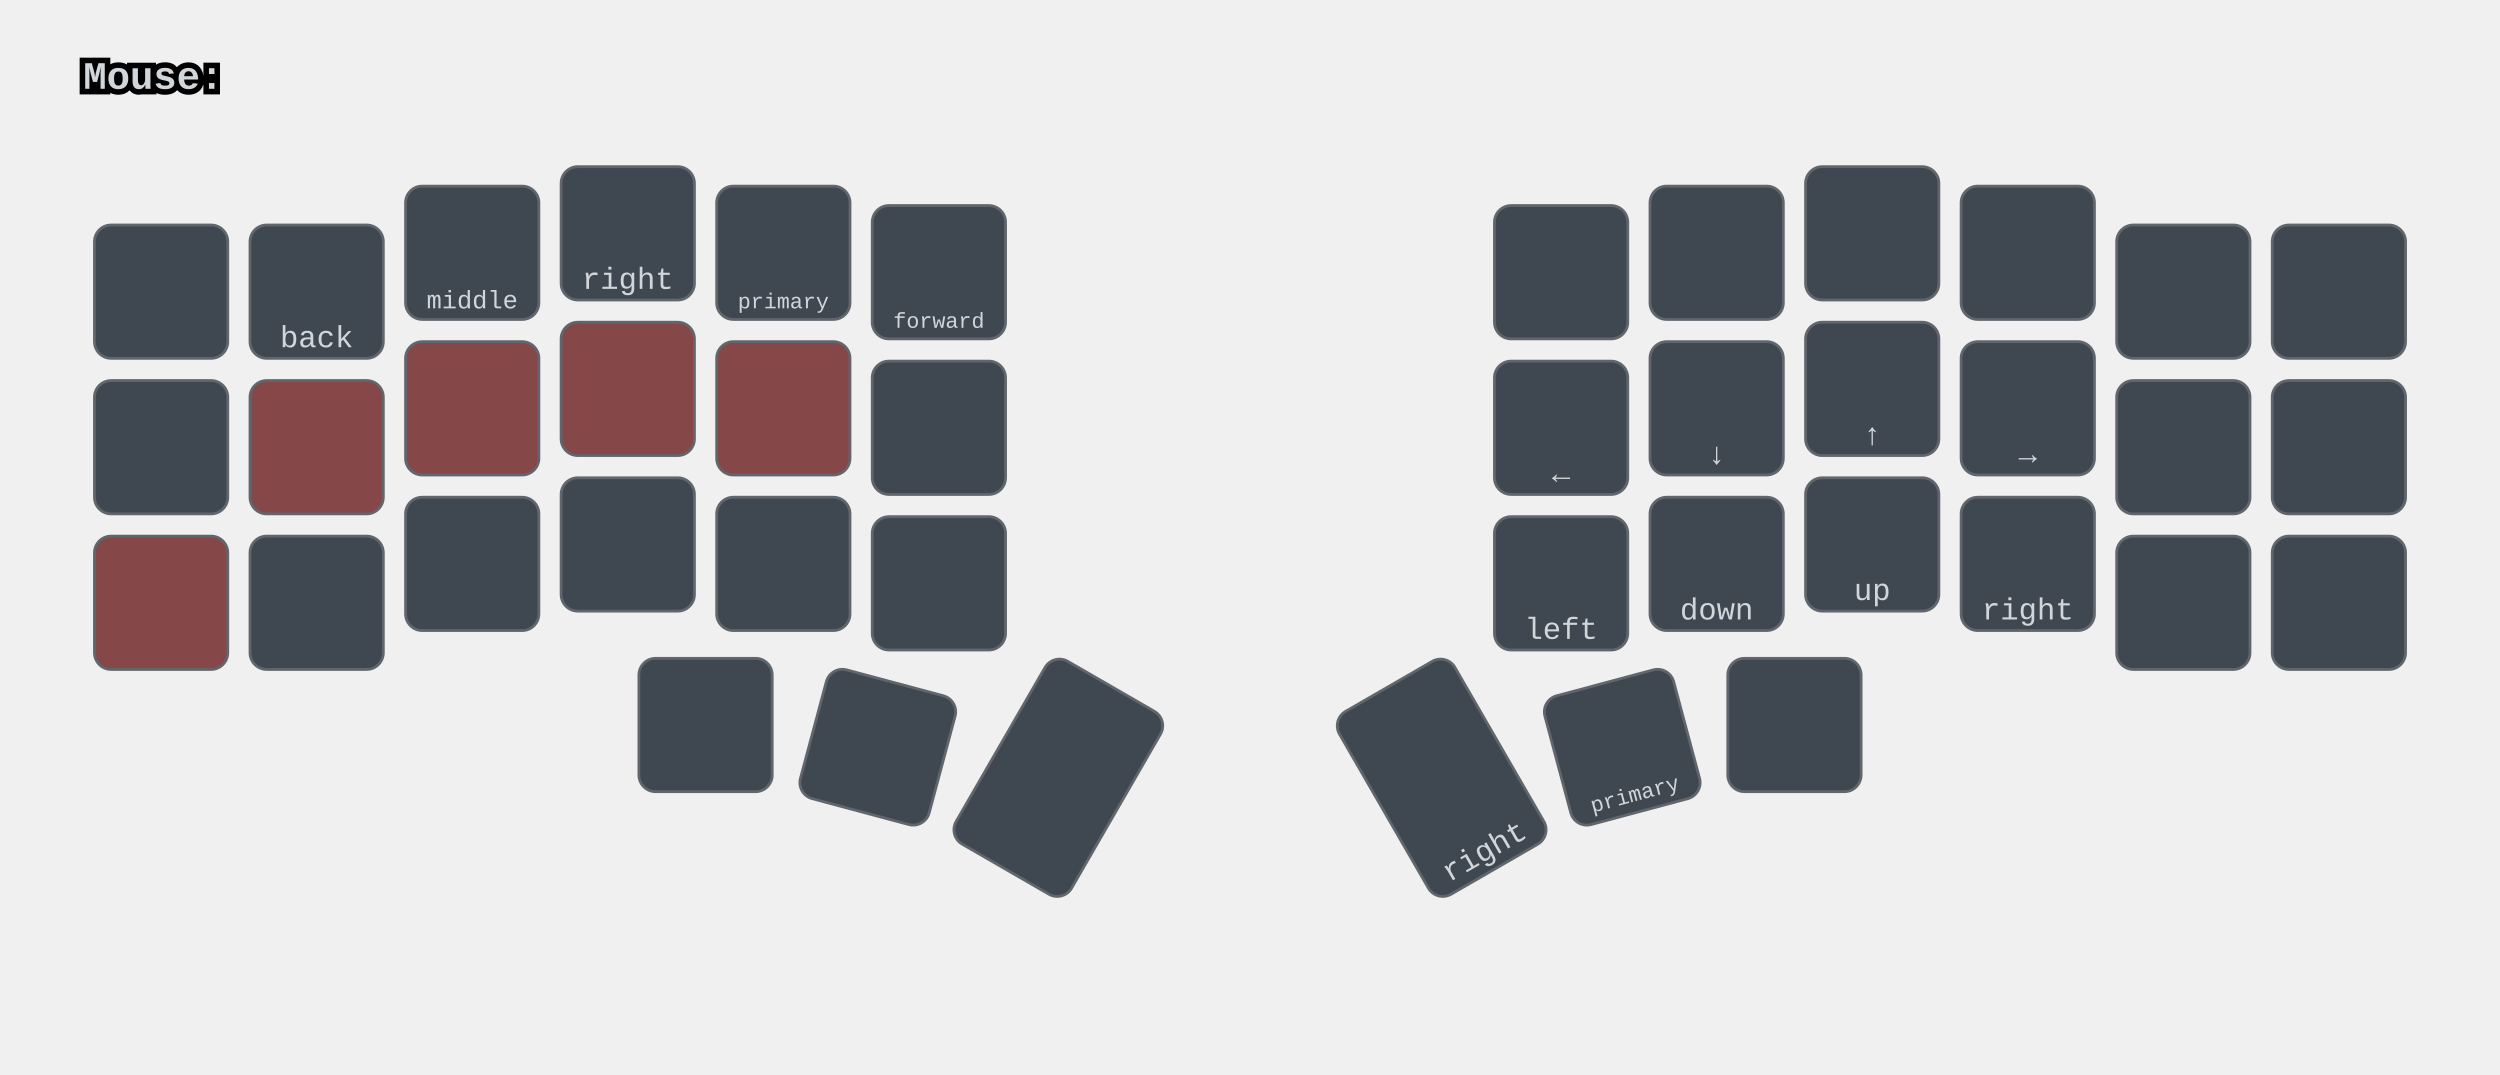
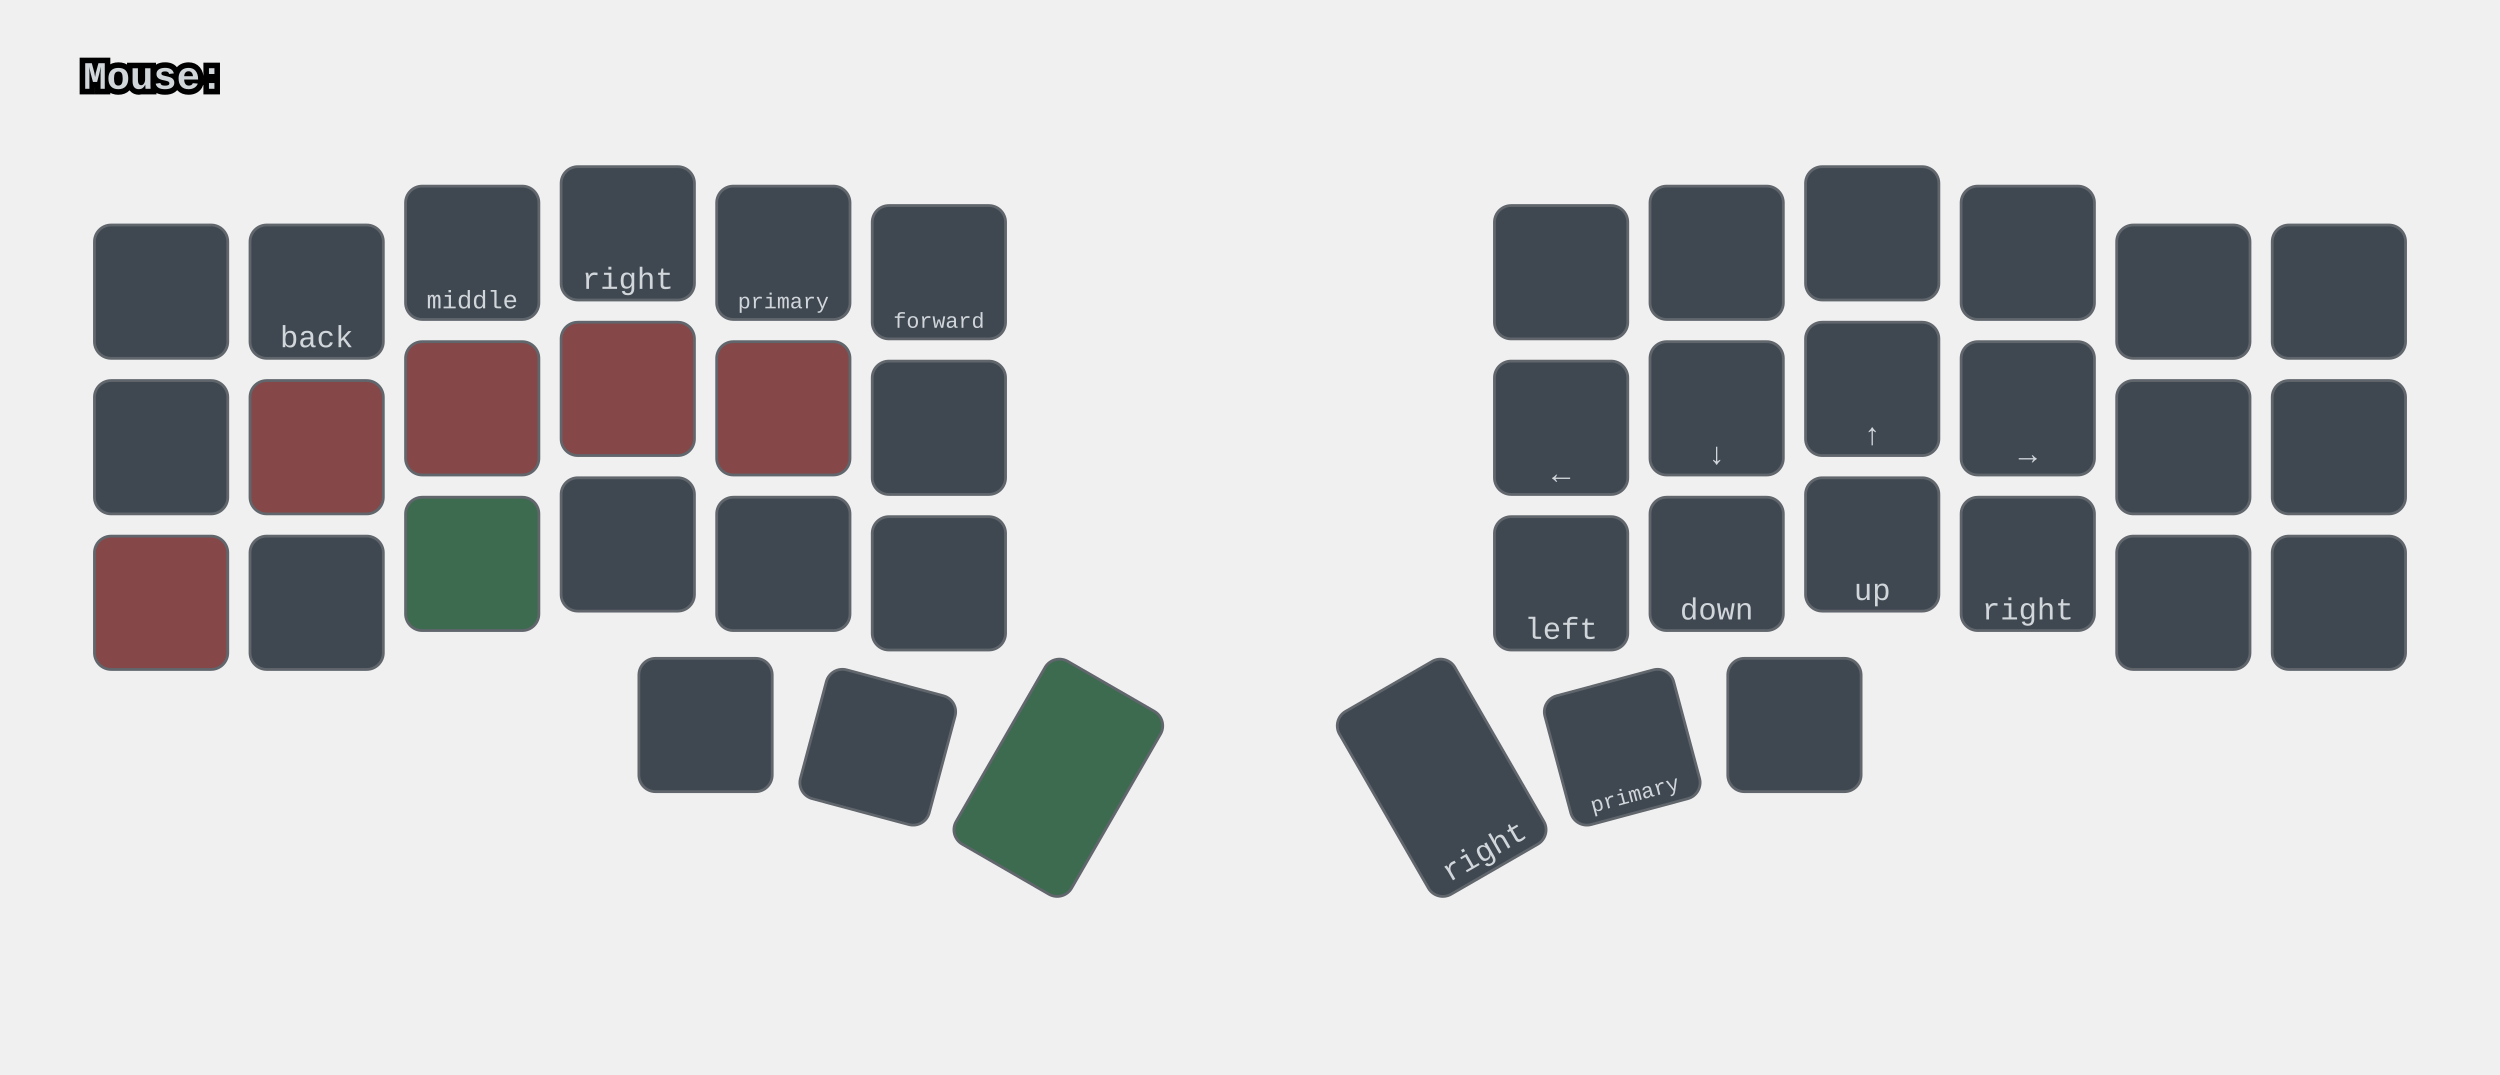
<svg xmlns="http://www.w3.org/2000/svg" xmlns:xlink="http://www.w3.org/1999/xlink" width="900" height="387" viewBox="0 0 900 387" class="keymap">
  <defs>/* start glyphs */
<svg id="mdi:apple-keyboard-caps">
      <svg id="mdi-apple-keyboard-caps" viewBox="0 0 24 24">
        <path d="M15,14V8H17.17L12,2.83L6.83,8H9V14H15M12,0L22,10H17V16H7V10H2L12,0M7,18H17V24H7V18M15,20H9V22H15V20Z" />
      </svg>
    </svg>
    <svg id="mdi:apple-keyboard-command">
      <svg id="mdi-apple-keyboard-command" viewBox="0 0 24 24">
        <path d="M6,2A4,4 0 0,1 10,6V8H14V6A4,4 0 0,1 18,2A4,4 0 0,1 22,6A4,4 0 0,1 18,10H16V14H18A4,4 0 0,1 22,18A4,4 0 0,1 18,22A4,4 0 0,1 14,18V16H10V18A4,4 0 0,1 6,22A4,4 0 0,1 2,18A4,4 0 0,1 6,14H8V10H6A4,4 0 0,1 2,6A4,4 0 0,1 6,2M16,18A2,2 0 0,0 18,20A2,2 0 0,0 20,18A2,2 0 0,0 18,16H16V18M14,10H10V14H14V10M6,16A2,2 0 0,0 4,18A2,2 0 0,0 6,20A2,2 0 0,0 8,18V16H6M8,6A2,2 0 0,0 6,4A2,2 0 0,0 4,6A2,2 0 0,0 6,8H8V6M18,8A2,2 0 0,0 20,6A2,2 0 0,0 18,4A2,2 0 0,0 16,6V8H18Z" />
      </svg>
    </svg>
    <svg id="mdi:apple-keyboard-control">
      <svg id="mdi-apple-keyboard-control" viewBox="0 0 24 24">
        <path d="M19.78,11.78L18.36,13.19L12,6.83L5.64,13.19L4.22,11.78L12,4L19.78,11.78Z" />
      </svg>
    </svg>
    <svg id="mdi:apple-keyboard-option">
      <svg id="mdi-apple-keyboard-option" viewBox="0 0 24 24">
        <path d="M3,4H9.11L16.15,18H21V20H14.88L7.84,6H3V4M14,4H21V6H14V4Z" />
      </svg>
    </svg>
    <svg id="mdi:apple-keyboard-shift">
      <svg id="mdi-apple-keyboard-shift" viewBox="0 0 24 24">
        <path d="M15,18V12H17.17L12,6.83L6.83,12H9V18H15M12,4L22,14H17V20H7V14H2L12,4Z" />
      </svg>
    </svg>
    <svg id="mdi:backspace">
      <svg id="mdi-backspace" viewBox="0 0 24 24">
        <path d="M22,3H7C6.31,3 5.77,3.35 5.41,3.88L0,12L5.41,20.11C5.77,20.64 6.31,21 7,21H22A2,2 0 0,0 24,19V5A2,2 0 0,0 22,3M19,15.59L17.59,17L14,13.41L10.41,17L9,15.59L12.59,12L9,8.41L10.41,7L14,10.59L17.59,7L19,8.41L15.41,12" />
      </svg>
    </svg>
    <svg id="mdi:backspace-reverse">
      <svg id="mdi-backspace-reverse" viewBox="0 0 24 24">
        <path d="M2,21H17C17.7,21 18.2,20.6 18.6,20.1L24,12L18.6,3.9C18.2,3.4 17.7,3 17,3H2A2,2 0 0,0 0,5V19A2,2 0 0,0 2,21M5,8.4L6.4,7L10,10.6L13.6,7L15,8.4L11.4,12L15,15.6L13.6,17L10,13.4L6.4,17L5,15.6L8.6,12" />
      </svg>
    </svg>
    <svg id="mdi:bluetooth-connect">
      <svg id="mdi-bluetooth-connect" viewBox="0 0 24 24">
        <path d="M19,10L17,12L19,14L21,12M14.88,16.29L13,18.17V14.41M13,5.83L14.88,7.71L13,9.58M17.71,7.71L12,2H11V9.58L6.41,5L5,6.41L10.59,12L5,17.58L6.41,19L11,14.41V22H12L17.71,16.29L13.41,12M7,12L5,10L3,12L5,14L7,12Z" />
      </svg>
    </svg>
    <svg id="mdi:bluetooth-off">
      <svg id="mdi-bluetooth-off" viewBox="0 0 24 24">
        <path d="M13,5.83L14.88,7.71L13.28,9.31L14.69,10.72L17.71,7.7L12,2H11V7.03L13,9.03M5.41,4L4,5.41L10.59,12L5,17.59L6.41,19L11,14.41V22H12L16.29,17.71L18.59,20L20,18.59M13,18.17V14.41L14.88,16.29" />
      </svg>
    </svg>
    <svg id="mdi:brightness-5">
      <svg id="mdi-brightness-5" viewBox="0 0 24 24">
        <path d="M12,18A6,6 0 0,1 6,12A6,6 0 0,1 12,6A6,6 0 0,1 18,12A6,6 0 0,1 12,18M20,15.31L23.31,12L20,8.69V4H15.31L12,0.69L8.69,4H4V8.69L0.69,12L4,15.31V20H8.69L12,23.31L15.31,20H20V15.31Z" />
      </svg>
    </svg>
    <svg id="mdi:brightness-7">
      <svg id="mdi-brightness-7" viewBox="0 0 24 24">
        <path d="M12,8A4,4 0 0,0 8,12A4,4 0 0,0 12,16A4,4 0 0,0 16,12A4,4 0 0,0 12,8M12,18A6,6 0 0,1 6,12A6,6 0 0,1 12,6A6,6 0 0,1 18,12A6,6 0 0,1 12,18M20,8.69V4H15.31L12,0.69L8.69,4H4V8.69L0.69,12L4,15.31V20H8.69L12,23.31L15.31,20H20V15.31L23.31,12L20,8.69Z" />
      </svg>
    </svg>
    <svg id="mdi:code-block-tags">
      <svg id="mdi-code-block-tags" viewBox="0 0 24 24">
        <path d="M5.59 3.41L7 4.82L3.82 8L7 11.18L5.59 12.6L1 8L5.59 3.41M11.41 3.41L16 8L11.41 12.6L10 11.18L13.18 8L10 4.82L11.41 3.41M22 6V18C22 19.11 21.11 20 20 20H4C2.9 20 2 19.11 2 18V14H4V18H20V6H17.03V4H20C21.11 4 22 4.89 22 6Z" />
      </svg>
    </svg>
+     <svg id="mdi:code-braces">
+       <svg id="mdi-code-braces" viewBox="0 0 24 24">
+         <path d="M8,3A2,2 0 0,0 6,5V9A2,2 0 0,1 4,11H3V13H4A2,2 0 0,1 6,15V19A2,2 0 0,0 8,21H10V19H8V14A2,2 0 0,0 6,12A2,2 0 0,0 8,10V5H10V3M16,3A2,2 0 0,1 18,5V9A2,2 0 0,0 20,11H21V13H20A2,2 0 0,0 18,15V19A2,2 0 0,1 16,21H14V19H16V14A2,2 0 0,1 18,12A2,2 0 0,1 16,10V5H14V3H16Z" />
+       </svg>
+     </svg>
+     <svg id="mdi:cog-outline">
+       <svg id="mdi-cog-outline" viewBox="0 0 24 24">
+         <path d="M12,8A4,4 0 0,1 16,12A4,4 0 0,1 12,16A4,4 0 0,1 8,12A4,4 0 0,1 12,8M12,10A2,2 0 0,0 10,12A2,2 0 0,0 12,14A2,2 0 0,0 14,12A2,2 0 0,0 12,10M10,22C9.75,22 9.54,21.82 9.5,21.58L9.13,18.93C8.5,18.68 7.96,18.34 7.44,17.94L4.95,18.95C4.73,19.03 4.46,18.95 4.34,18.73L2.34,15.27C2.21,15.05 2.27,14.78 2.46,14.63L4.57,12.97L4.5,12L4.57,11L2.46,9.37C2.27,9.22 2.21,8.95 2.34,8.73L4.34,5.27C4.46,5.05 4.73,4.96 4.95,5.05L7.44,6.05C7.96,5.66 8.5,5.32 9.13,5.07L9.5,2.42C9.54,2.18 9.75,2 10,2H14C14.25,2 14.46,2.18 14.5,2.42L14.87,5.07C15.5,5.32 16.04,5.66 16.56,6.05L19.05,5.05C19.27,4.96 19.54,5.05 19.66,5.27L21.66,8.73C21.79,8.95 21.73,9.22 21.54,9.37L19.43,11L19.5,12L19.43,13L21.54,14.63C21.73,14.78 21.79,15.05 21.66,15.27L19.66,18.73C19.54,18.95 19.27,19.04 19.05,18.95L16.56,17.95C16.04,18.34 15.5,18.68 14.87,18.93L14.5,21.58C14.46,21.82 14.25,22 14,22H10M11.25,4L10.88,6.61C9.68,6.86 8.62,7.5 7.85,8.39L5.44,7.35L4.69,8.65L6.8,10.2C6.4,11.37 6.4,12.64 6.8,13.8L4.68,15.36L5.43,16.66L7.86,15.62C8.63,16.5 9.68,17.14 10.87,17.38L11.24,20H12.76L13.13,17.39C14.32,17.14 15.37,16.5 16.14,15.62L18.57,16.66L19.32,15.36L17.2,13.81C17.6,12.64 17.6,11.37 17.2,10.2L19.31,8.65L18.56,7.35L16.15,8.39C15.38,7.5 14.32,6.86 13.12,6.62L12.75,4H11.25Z" />
+       </svg>
+     </svg>
    <svg id="mdi:content-copy">
      <svg id="mdi-content-copy" viewBox="0 0 24 24">
        <path d="M19,21H8V7H19M19,5H8A2,2 0 0,0 6,7V21A2,2 0 0,0 8,23H19A2,2 0 0,0 21,21V7A2,2 0 0,0 19,5M16,1H4A2,2 0 0,0 2,3V17H4V3H16V1Z" />
      </svg>
    </svg>
    <svg id="mdi:content-cut">
      <svg id="mdi-content-cut" viewBox="0 0 24 24">
        <path d="M19,3L13,9L15,11L22,4V3M12,12.5A0.5,0.5 0 0,1 11.5,12A0.5,0.5 0 0,1 12,11.5A0.5,0.5 0 0,1 12.5,12A0.5,0.5 0 0,1 12,12.5M6,20A2,2 0 0,1 4,18C4,16.89 4.9,16 6,16A2,2 0 0,1 8,18C8,19.11 7.1,20 6,20M6,8A2,2 0 0,1 4,6C4,4.89 4.9,4 6,4A2,2 0 0,1 8,6C8,7.11 7.1,8 6,8M9.64,7.64C9.87,7.14 10,6.59 10,6A4,4 0 0,0 6,2A4,4 0 0,0 2,6A4,4 0 0,0 6,10C6.59,10 7.14,9.87 7.64,9.64L10,12L7.64,14.36C7.14,14.13 6.59,14 6,14A4,4 0 0,0 2,18A4,4 0 0,0 6,22A4,4 0 0,0 10,18C10,17.41 9.87,16.86 9.64,16.36L12,14L19,21H22V20L9.64,7.64Z" />
      </svg>
    </svg>
    <svg id="mdi:content-paste">
      <svg id="mdi-content-paste" viewBox="0 0 24 24">
        <path d="M19,20H5V4H7V7H17V4H19M12,2A1,1 0 0,1 13,3A1,1 0 0,1 12,4A1,1 0 0,1 11,3A1,1 0 0,1 12,2M19,2H14.82C14.4,0.84 13.3,0 12,0C10.7,0 9.6,0.84 9.18,2H5A2,2 0 0,0 3,4V20A2,2 0 0,0 5,22H19A2,2 0 0,0 21,20V4A2,2 0 0,0 19,2Z" />
      </svg>
    </svg>
    <svg id="mdi:dock-window">
      <svg id="mdi-dock-window" viewBox="0 0 24 24">
        <path d="M18 18V20H4A2 2 0 0 1 2 18V8H4V18M22 6V14A2 2 0 0 1 20 16H8A2 2 0 0 1 6 14V6A2 2 0 0 1 8 4H20A2 2 0 0 1 22 6M20 6H8V14H20Z" />
      </svg>
    </svg>
    <svg id="mdi:folder-search-outline">
      <svg id="mdi-folder-search-outline" viewBox="0 0 24 24">
        <path d="M16.5,12C19,12 21,14 21,16.5C21,17.38 20.75,18.21 20.31,18.9L23.39,22L22,23.39L18.88,20.32C18.19,20.75 17.37,21 16.5,21C14,21 12,19 12,16.5C12,14 14,12 16.5,12M16.5,14A2.5,2.5 0 0,0 14,16.5A2.5,2.5 0 0,0 16.5,19A2.5,2.5 0 0,0 19,16.5A2.5,2.5 0 0,0 16.5,14M19,8H3V18H10.17C10.34,18.72 10.63,19.39 11,20H3C1.89,20 1,19.1 1,18V6C1,4.89 1.89,4 3,4H9L11,6H19A2,2 0 0,1 21,8V11.81C20.42,11.26 19.75,10.81 19,10.5V8Z" />
      </svg>
    </svg>
    <svg id="mdi:format-letter-ends-with">
      <svg id="mdi-format-letter-ends-with" viewBox="0 0 24 24">
        <path d="M11.14 4L6.43 16H8.36L9.32 13.43H14.67L15.64 16H17.57L12.86 4M12 6.29L14.03 11.71H9.96M20 14V18H2V20H22V14Z" />
      </svg>
    </svg>
    <svg id="mdi:format-letter-starts-with">
      <svg id="mdi-format-letter-starts-with" viewBox="0 0 24 24">
        <path d="M11.14 4L6.43 16H8.36L9.32 13.43H14.67L15.64 16H17.57L12.86 4M12 6.29L14.03 11.71H9.96M4 18V15H2V20H22V18Z" />
      </svg>
    </svg>
    <svg id="mdi:format-pilcrow-arrow-left">
      <svg id="mdi-format-pilcrow-arrow-left" viewBox="0 0 24 24">
        <path d="M8,17V14L4,18L8,22V19H20V17M10,10V15H12V4H14V15H16V4H18V2H10A4,4 0 0,0 6,6A4,4 0 0,0 10,10Z" />
      </svg>
    </svg>
    <svg id="mdi:format-pilcrow-arrow-right">
      <svg id="mdi-format-pilcrow-arrow-right" viewBox="0 0 24 24">
        <path d="M21,18L17,14V17H5V19H17V22M9,10V15H11V4H13V15H15V4H17V2H9A4,4 0 0,0 5,6A4,4 0 0,0 9,10Z" />
      </svg>
    </svg>
+     <svg id="mdi:keyboard-f1">
+       <svg id="mdi-keyboard-f1" viewBox="0 0 24 24">
+         <path d="M6 7H12V9H8V11H11V13H8V17H6V7M14 7H18V17H16V9H14V7Z" />
+       </svg>
+     </svg>
    <svg id="mdi:keyboard-return">
      <svg id="mdi-keyboard-return" viewBox="0 0 24 24">
        <path d="M19,7V11H5.83L9.41,7.41L8,6L2,12L8,18L9.41,16.58L5.83,13H21V7H19Z" />
      </svg>
    </svg>
    <svg id="mdi:keyboard-space">
      <svg id="mdi-keyboard-space" viewBox="0 0 24 24">
        <path d="M3 15H5V19H19V15H21V19C21 20.1 20.1 21 19 21H5C3.9 21 3 20.1 3 19V15Z" />
      </svg>
    </svg>
    <svg id="mdi:keyboard-tab">
      <svg id="mdi-keyboard-tab" viewBox="0 0 24 24">
        <path d="M20,18H22V6H20M11.59,7.41L15.17,11H1V13H15.17L11.59,16.58L13,18L19,12L13,6L11.59,7.41Z" />
      </svg>
    </svg>
    <svg id="mdi:keyboard-variant">
      <svg id="mdi-keyboard-variant" viewBox="0 0 24 24">
        <path d="M6,16H18V18H6V16M6,13V15H2V13H6M7,15V13H10V15H7M11,15V13H13V15H11M14,15V13H17V15H14M18,15V13H22V15H18M2,10H5V12H2V10M19,12V10H22V12H19M18,12H16V10H18V12M8,12H6V10H8V12M12,12H9V10H12V12M15,12H13V10H15V12M2,9V7H4V9H2M5,9V7H7V9H5M8,9V7H10V9H8M11,9V7H13V9H11M14,9V7H16V9H14M17,9V7H22V9H17Z" />
      </svg>
    </svg>
    <svg id="mdi:lock-outline">
      <svg id="mdi-lock-outline" viewBox="0 0 24 24">
        <path d="M12,17C10.89,17 10,16.1 10,15C10,13.89 10.89,13 12,13A2,2 0 0,1 14,15A2,2 0 0,1 12,17M18,20V10H6V20H18M18,8A2,2 0 0,1 20,10V20A2,2 0 0,1 18,22H6C4.89,22 4,21.1 4,20V10C4,8.89 4.89,8 6,8H7V6A5,5 0 0,1 12,1A5,5 0 0,1 17,6V8H18M12,3A3,3 0 0,0 9,6V8H15V6A3,3 0 0,0 12,3Z" />
      </svg>
    </svg>
+     <svg id="mdi:monitor">
+       <svg id="mdi-monitor" viewBox="0 0 24 24">
+         <path d="M21,16H3V4H21M21,2H3C1.89,2 1,2.89 1,4V16A2,2 0 0,0 3,18H10V20H8V22H16V20H14V18H21A2,2 0 0,0 23,16V4C23,2.89 22.1,2 21,2Z" />
+       </svg>
+     </svg>
    <svg id="mdi:mouse">
      <svg id="mdi-mouse" viewBox="0 0 24 24">
        <path d="M11,1.07C7.05,1.56 4,4.92 4,9H11M4,15A8,8 0 0,0 12,23A8,8 0 0,0 20,15V11H4M13,1.07V9H20C20,4.92 16.94,1.56 13,1.07Z" />
      </svg>
    </svg>
    <svg id="mdi:mouse-left-click-outline">
      <svg id="mdi-mouse-left-click-outline" viewBox="0 0 24 24">
        <path d="M13 9V1.07C13.7 1.16 14.37 1.33 15 1.59C17.33 2.53 19.11 4.53 19.75 7C19.91 7.64 20 8.31 20 9H13M17.66 7C17.18 5.65 16.23 4.5 15 3.81V7H17.66M6 15V13H18V15C18 16.59 17.37 18.12 16.24 19.24C15.12 20.37 13.59 21 12 21C10.41 21 8.88 20.37 7.76 19.24C6.63 18.12 6 16.59 6 15M4 15C4 17.12 4.84 19.16 6.34 20.66C7.84 22.16 9.88 23 12 23C14.12 23 16.16 22.16 17.66 20.66C19.16 19.16 20 17.12 20 15V11H4V15M11 9V1.07C7.06 1.56 4 4.92 4 9H11Z" />
      </svg>
    </svg>
    <svg id="mdi:mouse-right-click-outline">
      <svg id="mdi-mouse-right-click-outline" viewBox="0 0 24 24">
        <path d="M13 9V1.07C16.94 1.56 20 4.92 20 9H13M11 9V1.07C10.3 1.16 9.63 1.33 9 1.59C6.67 2.53 4.89 4.53 4.25 7C4.09 7.64 4 8.31 4 9H11M6.34 7C6.82 5.65 7.78 4.5 9 3.81V7H6.34M6 15V13H18V15C18 16.59 17.37 18.12 16.24 19.24C15.12 20.37 13.59 21 12 21C10.41 21 8.88 20.37 7.76 19.24C6.63 18.12 6 16.59 6 15M4 15C4 17.12 4.84 19.16 6.34 20.66C7.84 22.16 9.88 23 12 23C14.12 23 16.16 22.16 17.66 20.66C19.16 19.16 20 17.12 20 15V11H4V15Z" />
      </svg>
    </svg>
-     <svg id="mdi:numeric-2-box-multiple-outline">
-       <svg id="mdi-numeric-2-box-multiple-outline" viewBox="0 0 24 24">
-         <path d="M17,13H13V11H15A2,2 0 0,0 17,9V7C17,5.89 16.1,5 15,5H11V7H15V9H13A2,2 0 0,0 11,11V15H17M21,17H7V3H21M21,1H7A2,2 0 0,0 5,3V17A2,2 0 0,0 7,19H21A2,2 0 0,0 23,17V3A2,2 0 0,0 21,1M3,5H1V21A2,2 0 0,0 3,23H19V21H3V5Z" />
-       </svg>
-     </svg>
-     <svg id="mdi:numeric-3-box-multiple-outline">
-       <svg id="mdi-numeric-3-box-multiple-outline" viewBox="0 0 24 24">
-         <path d="M17,13V11.5A1.5,1.5 0 0,0 15.5,10A1.5,1.5 0 0,0 17,8.5V7C17,5.89 16.1,5 15,5H11V7H15V9H13V11H15V13H11V15H15A2,2 0 0,0 17,13M3,5H1V21A2,2 0 0,0 3,23H19V21H3M21,17H7V3H21M21,1H7A2,2 0 0,0 5,3V17A2,2 0 0,0 7,19H21A2,2 0 0,0 23,17V3A2,2 0 0,0 21,1Z" />
-       </svg>
-     </svg>
-     <svg id="mdi:numeric-4-box-multiple-outline">
-       <svg id="mdi-numeric-4-box-multiple-outline" viewBox="0 0 24 24">
-         <path d="M21,17H7V3H21M21,1H7A2,2 0 0,0 5,3V17A2,2 0 0,0 7,19H21A2,2 0 0,0 23,17V3A2,2 0 0,0 21,1M15,15H17V5H15V9H13V5H11V11H15M3,5H1V21A2,2 0 0,0 3,23H19V21H3V5Z" />
-       </svg>
-     </svg>
-     <svg id="mdi:numeric-5-box-multiple-outline">
-       <svg id="mdi-numeric-5-box-multiple-outline" viewBox="0 0 24 24">
-         <path d="M17,13V11C17,9.89 16.1,9 15,9H13V7H17V5H11V11H15V13H11V15H15A2,2 0 0,0 17,13M3,5H1V21A2,2 0 0,0 3,23H19V21H3M21,17H7V3H21M21,1H7A2,2 0 0,0 5,3V17A2,2 0 0,0 7,19H21A2,2 0 0,0 23,17V3A2,2 0 0,0 21,1Z" />
-       </svg>
-     </svg>
-     <svg id="mdi:numeric-6-box-multiple-outline">
-       <svg id="mdi-numeric-6-box-multiple-outline" viewBox="0 0 24 24">
-         <path d="M13,11H15V13H13M13,15H15A2,2 0 0,0 17,13V11C17,9.89 16.1,9 15,9H13V7H17V5H13A2,2 0 0,0 11,7V13C11,14.11 11.9,15 13,15M21,17H7V3H21M21,1H7A2,2 0 0,0 5,3V17A2,2 0 0,0 7,19H21A2,2 0 0,0 23,17V3A2,2 0 0,0 21,1M3,5H1V21A2,2 0 0,0 3,23H19V21H3V5Z" />
-       </svg>
-     </svg>
-     <svg id="mdi:numeric-7-box-multiple-outline">
-       <svg id="mdi-numeric-7-box-multiple-outline" viewBox="0 0 24 24">
-         <path d="M13,15L17,7V5H11V7H15L11,15M21,17H7V3H21M21,1H7A2,2 0 0,0 5,3V17A2,2 0 0,0 7,19H21A2,2 0 0,0 23,17V3A2,2 0 0,0 21,1M3,5H1V21A2,2 0 0,0 3,23H19V21H3V5Z" />
-       </svg>
-     </svg>
-     <svg id="mdi:numeric-8-box-multiple-outline">
-       <svg id="mdi-numeric-8-box-multiple-outline" viewBox="0 0 24 24">
-         <path d="M13,11H15V13H13M13,7H15V9H13M13,15H15A2,2 0 0,0 17,13V11.5A1.5,1.5 0 0,0 15.5,10A1.5,1.5 0 0,0 17,8.5V7C17,5.89 16.1,5 15,5H13A2,2 0 0,0 11,7V8.5A1.5,1.5 0 0,0 12.5,10A1.5,1.5 0 0,0 11,11.5V13C11,14.11 11.9,15 13,15M21,17H7V3H21M21,1H7A2,2 0 0,0 5,3V17A2,2 0 0,0 7,19H21A2,2 0 0,0 23,17V3A2,2 0 0,0 21,1M3,5H1V21A2,2 0 0,0 3,23H19V21H3V5Z" />
+     <svg id="mdi:mouse-variant">
+       <svg id="mdi-mouse-variant" viewBox="0 0 24 24">
+         <path d="M14,7H10V2.1C12.28,2.56 14,4.58 14,7M4,7C4,4.58 5.72,2.56 8,2.1V7H4M14,12C14,14.42 12.28,16.44 10,16.9V18A3,3 0 0,0 13,21A3,3 0 0,0 16,18V13A4,4 0 0,1 20,9H22L21,10L22,11H20A2,2 0 0,0 18,13H18V18A5,5 0 0,1 13,23A5,5 0 0,1 8,18V16.9C5.72,16.44 4,14.42 4,12V9H14V12Z" />
+       </svg>
+     </svg>
+     <svg id="mdi:music">
+       <svg id="mdi-music" viewBox="0 0 24 24">
+         <path d="M21,3V15.5A3.5,3.5 0 0,1 17.5,19A3.5,3.5 0 0,1 14,15.5A3.5,3.5 0 0,1 17.5,12C18.04,12 18.55,12.12 19,12.34V6.47L9,8.6V17.5A3.5,3.5 0 0,1 5.5,21A3.5,3.5 0 0,1 2,17.5A3.5,3.5 0 0,1 5.5,14C6.04,14 6.55,14.12 7,14.34V6L21,3Z" />
+       </svg>
+     </svg>
+     <svg id="mdi:numeric">
+       <svg id="mdi-numeric" viewBox="0 0 24 24">
+         <path d="M4,17V9H2V7H6V17H4M22,15C22,16.11 21.1,17 20,17H16V15H20V13H18V11H20V9H16V7H20A2,2 0 0,1 22,9V10.5A1.5,1.5 0 0,1 20.5,12A1.5,1.5 0 0,1 22,13.5V15M14,15V17H8V13C8,11.89 8.9,11 10,11H12V9H8V7H12A2,2 0 0,1 14,9V11C14,12.11 13.1,13 12,13H10V15H14Z" />
      </svg>
    </svg>
    <svg id="mdi:palette-outline">
      <svg id="mdi-palette-outline" viewBox="0 0 24 24">
        <path d="M12,22A10,10 0 0,1 2,12A10,10 0 0,1 12,2C17.5,2 22,6 22,11A6,6 0 0,1 16,17H14.2C13.9,17 13.7,17.2 13.7,17.5C13.7,17.6 13.8,17.7 13.8,17.8C14.2,18.3 14.4,18.9 14.4,19.5C14.5,20.9 13.4,22 12,22M12,4A8,8 0 0,0 4,12A8,8 0 0,0 12,20C12.3,20 12.5,19.8 12.5,19.5C12.5,19.3 12.4,19.2 12.4,19.1C12,18.6 11.8,18.1 11.8,17.5C11.8,16.1 12.9,15 14.3,15H16A4,4 0 0,0 20,11C20,7.1 16.4,4 12,4M6.5,10C7.3,10 8,10.7 8,11.5C8,12.3 7.3,13 6.5,13C5.7,13 5,12.3 5,11.5C5,10.7 5.7,10 6.5,10M9.5,6C10.3,6 11,6.7 11,7.5C11,8.3 10.3,9 9.5,9C8.7,9 8,8.3 8,7.5C8,6.7 8.7,6 9.5,6M14.5,6C15.3,6 16,6.7 16,7.5C16,8.3 15.3,9 14.5,9C13.7,9 13,8.3 13,7.5C13,6.7 13.7,6 14.5,6M17.5,10C18.3,10 19,10.7 19,11.5C19,12.3 18.3,13 17.5,13C16.7,13 16,12.3 16,11.5C16,10.7 16.7,10 17.5,10Z" />
      </svg>
    </svg>
    <svg id="mdi:play-pause">
      <svg id="mdi-play-pause" viewBox="0 0 24 24">
        <path d="M3,5V19L11,12M13,19H16V5H13M18,5V19H21V5" />
      </svg>
    </svg>
    <svg id="mdi:power">
      <svg id="mdi-power" viewBox="0 0 24 24">
        <path d="M16.56,5.44L15.11,6.89C16.84,7.94 18,9.83 18,12A6,6 0 0,1 12,18A6,6 0 0,1 6,12C6,9.83 7.16,7.94 8.88,6.88L7.44,5.44C5.36,6.88 4,9.28 4,12A8,8 0 0,0 12,20A8,8 0 0,0 20,12C20,9.28 18.64,6.88 16.56,5.44M13,3H11V13H13" />
      </svg>
    </svg>
    <svg id="mdi:power-plug-outline">
      <svg id="mdi-power-plug-outline" viewBox="0 0 24 24">
        <path d="M16 7V3H14V7H10V3H8V7C7 7 6 8 6 9V14.5L9.5 18V21H14.5V18L18 14.5V9C18 8 17 7 16 7M16 13.67L13.09 16.59L12.67 17H11.33L10.92 16.59L8 13.67V9.09C8 9.06 8.06 9 8.09 9H15.92C15.95 9 16 9.06 16 9.09V13.67Z" />
      </svg>
    </svg>
    <svg id="mdi:redo">
      <svg id="mdi-redo" viewBox="0 0 24 24">
        <path d="M18.4,10.6C16.55,9 14.15,8 11.5,8C6.85,8 2.92,11.03 1.54,15.22L3.9,16C4.95,12.81 7.95,10.5 11.5,10.5C13.45,10.5 15.23,11.22 16.62,12.38L13,16H22V7L18.4,10.6Z" />
      </svg>
    </svg>
    <svg id="mdi:restart">
      <svg id="mdi-restart" viewBox="0 0 24 24">
        <path d="M12,4C14.1,4 16.1,4.8 17.6,6.3C20.7,9.4 20.7,14.5 17.6,17.6C15.8,19.5 13.3,20.2 10.9,19.9L11.4,17.9C13.1,18.1 14.9,17.5 16.2,16.2C18.5,13.9 18.5,10.1 16.2,7.7C15.1,6.6 13.5,6 12,6V10.6L7,5.6L12,0.6V4M6.3,17.6C3.7,15 3.3,11 5.1,7.9L6.6,9.4C5.5,11.6 5.9,14.4 7.8,16.2C8.3,16.7 8.9,17.1 9.6,17.4L9,19.4C8,19 7.1,18.4 6.3,17.6Z" />
      </svg>
    </svg>
    <svg id="mdi:skip-backward">
      <svg id="mdi-skip-backward" viewBox="0 0 24 24">
        <path d="M20,5V19L13,12M6,5V19H4V5M13,5V19L6,12" />
      </svg>
    </svg>
    <svg id="mdi:skip-forward">
      <svg id="mdi-skip-forward" viewBox="0 0 24 24">
        <path d="M4,5V19L11,12M18,5V19H20V5M11,5V19L18,12" />
      </svg>
    </svg>
    <svg id="mdi:stop">
      <svg id="mdi-stop" viewBox="0 0 24 24">
        <path d="M18,18H6V6H18V18Z" />
      </svg>
    </svg>
    <svg id="mdi:undo">
      <svg id="mdi-undo" viewBox="0 0 24 24">
        <path d="M12.5,8C9.85,8 7.45,9 5.6,10.6L2,7V16H11L7.38,12.38C8.77,11.22 10.54,10.5 12.5,10.5C16.04,10.5 19.05,12.81 20.1,16L22.47,15.22C21.08,11.03 17.15,8 12.5,8Z" />
      </svg>
    </svg>
    <svg id="mdi:unfold-more-horizontal">
      <svg id="mdi-unfold-more-horizontal" viewBox="0 0 24 24">
        <path d="M12,18.17L8.83,15L7.42,16.41L12,21L16.59,16.41L15.17,15M12,5.83L15.17,9L16.58,7.59L12,3L7.41,7.59L8.83,9L12,5.83Z" />
      </svg>
    </svg>
    <svg id="mdi:unfold-more-vertical">
      <svg id="mdi-unfold-more-vertical" viewBox="0 0 24 24">
        <path d="M18.17,12L15,8.83L16.41,7.41L21,12L16.41,16.58L15,15.17L18.17,12M5.83,12L9,15.17L7.59,16.59L3,12L7.59,7.42L9,8.83L5.83,12Z" />
      </svg>
    </svg>
    <svg id="mdi:usb">
      <svg id="mdi-usb" viewBox="0 0 24 24">
        <path d="M15,7V11H16V13H13V5H15L12,1L9,5H11V13H8V10.93C8.7,10.56 9.2,9.85 9.2,9C9.2,7.78 8.21,6.8 7,6.8C5.78,6.8 4.8,7.78 4.8,9C4.8,9.85 5.3,10.56 6,10.93V13A2,2 0 0,0 8,15H11V18.05C10.29,18.41 9.8,19.15 9.8,20A2.2,2.2 0 0,0 12,22.2A2.2,2.2 0 0,0 14.2,20C14.2,19.15 13.71,18.41 13,18.05V15H16A2,2 0 0,0 18,13V11H19V7H15Z" />
      </svg>
    </svg>
    <svg id="mdi:view-dashboard-outline">
      <svg id="mdi-view-dashboard-outline" viewBox="0 0 24 24">
        <path d="M19,5V7H15V5H19M9,5V11H5V5H9M19,13V19H15V13H19M9,17V19H5V17H9M21,3H13V9H21V3M11,3H3V13H11V3M21,11H13V21H21V11M11,15H3V21H11V15Z" />
      </svg>
    </svg>
    <svg id="mdi:volume-minus">
      <svg id="mdi-volume-minus" viewBox="0 0 24 24">
        <path d="M3,9H7L12,4V20L7,15H3V9M14,11H22V13H14V11Z" />
      </svg>
    </svg>
    <svg id="mdi:volume-off">
      <svg id="mdi-volume-off" viewBox="0 0 24 24">
        <path d="M12,4L9.91,6.09L12,8.18M4.27,3L3,4.27L7.73,9H3V15H7L12,20V13.27L16.25,17.53C15.58,18.04 14.83,18.46 14,18.7V20.77C15.38,20.45 16.63,19.82 17.68,18.96L19.73,21L21,19.73L12,10.73M19,12C19,12.94 18.8,13.82 18.46,14.64L19.97,16.15C20.62,14.91 21,13.5 21,12C21,7.72 18,4.14 14,3.23V5.29C16.89,6.15 19,8.83 19,12M16.5,12C16.5,10.23 15.5,8.71 14,7.97V10.18L16.45,12.63C16.5,12.43 16.5,12.21 16.5,12Z" />
      </svg>
    </svg>
    <svg id="mdi:volume-plus">
      <svg id="mdi-volume-plus" viewBox="0 0 24 24">
        <path d="M3,9H7L12,4V20L7,15H3V9M14,11H17V8H19V11H22V13H19V16H17V13H14V11Z" />
      </svg>
    </svg>
    <svg id="mdi:web">
      <svg id="mdi-web" viewBox="0 0 24 24">
        <path d="M16.36,14C16.44,13.34 16.5,12.68 16.5,12C16.5,11.32 16.44,10.66 16.36,10H19.74C19.9,10.64 20,11.31 20,12C20,12.69 19.9,13.36 19.74,14M14.59,19.56C15.19,18.45 15.65,17.25 15.97,16H18.92C17.96,17.65 16.43,18.93 14.59,19.56M14.34,14H9.66C9.56,13.34 9.5,12.68 9.5,12C9.5,11.32 9.56,10.65 9.66,10H14.34C14.43,10.65 14.5,11.32 14.5,12C14.5,12.68 14.43,13.34 14.34,14M12,19.96C11.17,18.76 10.5,17.43 10.09,16H13.91C13.5,17.43 12.83,18.76 12,19.96M8,8H5.08C6.03,6.34 7.57,5.06 9.4,4.44C8.8,5.55 8.35,6.75 8,8M5.08,16H8C8.35,17.25 8.8,18.45 9.4,19.56C7.57,18.93 6.03,17.65 5.08,16M4.26,14C4.1,13.36 4,12.69 4,12C4,11.31 4.1,10.64 4.26,10H7.64C7.56,10.66 7.5,11.32 7.5,12C7.5,12.68 7.56,13.34 7.64,14M12,4.03C12.83,5.23 13.5,6.57 13.91,8H10.09C10.5,6.57 11.17,5.23 12,4.03M18.92,8H15.97C15.65,6.75 15.19,5.55 14.59,4.44C16.43,5.07 17.96,6.34 18.92,8M12,2C6.47,2 2,6.5 2,12A10,10 0 0,0 12,22A10,10 0 0,0 22,12A10,10 0 0,0 12,2Z" />
      </svg>
    </svg>
    <svg id="mdi:window-maximize">
      <svg id="mdi-window-maximize" viewBox="0 0 24 24">
        <path d="M4,4H20V20H4V4M6,8V18H18V8H6Z" />
      </svg>
    </svg>
    <svg id="mdi:window-restore">
      <svg id="mdi-window-restore" viewBox="0 0 24 24">
        <path d="M4,8H8V4H20V16H16V20H4V8M16,8V14H18V6H10V8H16M6,12V18H14V12H6Z" />
      </svg>
    </svg>
  </defs>/* end glyphs */
<style>/* inherit to force styles through use tags */
svg path {
    fill: inherit;
}

/* font and background color specifications */
svg.keymap {
    font-family: SFMono-Regular,Consolas,Liberation Mono,Menlo,monospace;
    font-size: 14px;
    font-kerning: normal;
    text-rendering: optimizeLegibility;
    fill: #24292e;
}

/* default key styling */
rect.key {
    fill: #f6f8fa;
}

rect.key, rect.combo {
    stroke: #c9cccf;
    stroke-width: 1;
}

/* default key side styling, only used is draw_key_sides is set */
rect.side {
    filter: brightness(90%);
}

/* color accent for combo boxes */
rect.combo, rect.combo-separate {
    fill: #cdf;
}

/* color accent for held keys */
rect.held, rect.combo.held {
    fill: #fdd;
}

/* color accent for ghost (optional) keys */
rect.ghost, rect.combo.ghost {
    stroke-dasharray: 4, 4;
    stroke-width: 2;
}

text {
    text-anchor: middle;
    dominant-baseline: middle;
}

/* styling for layer labels */
text.label {
    font-weight: bold;
    text-anchor: start;
    stroke: white;
    stroke-width: 4;
    paint-order: stroke;
}

/* styling for optional footer */
text.footer {
    text-anchor: end;
    dominant-baseline: auto;
    stroke: white;
    stroke-width: 4;
    paint-order: stroke;
}

/* styling for combo tap, and key non-tap label text */
text.combo, text.hold, text.shifted, text.left, text.right, text.tl, text.tr, text.bl, text.br {
    font-size: 11px;
}

text.hold, text.bl, text.br {
    text-anchor: middle;
    dominant-baseline: auto;
}

text.shifted, text.tl, text.tr {
    text-anchor: middle;
    dominant-baseline: hanging;
}

text.left, text.tl, text.bl {
    text-anchor: start;
}

text.right, text.tr, text.br {
    text-anchor: end;
}

text.layer-activator {
    text-decoration: underline;
}

/* styling for hold/shifted label text in combo box */
text.combo.hold, text.combo.shifted, text.combo.left, text.combo.right {
    font-size: 8px;
}

/* lighter symbol for transparent keys */
text.trans {
    fill: #7b7e81;
}

/* styling for combo dendrons */
path.combo {
    stroke-width: 1;
    stroke: gray;
    fill: none;
}

/* Start Tabler Icons Cleanup */
/* cannot use height/width with glyphs */
.icon-tabler &gt; path {
    fill: inherit;
    stroke: inherit;
    stroke-width: 2;
}
/* hide tabler's default box */
.icon-tabler &gt; path[stroke="none"][fill="none"] {
    visibility: hidden;
}
/* End Tabler Icons Cleanup */

svg.keymap { fill: #d1d6db; }
rect.key { fill: #3f4750; }
rect.key, rect.combo { stroke: #60666c; }
rect.combo, rect.combo-separate { fill: #1f3d7a; }
rect.held, rect.combo.held { fill: #854747; }
text.label, text.footer { stroke: black; }
text.trans { fill: #7e8184; }
path.combo { stroke: #7f7f7f; }

rect.ghost { fill: #7b7e81; }
+ rect.layer-key { fill: #3d6b4f; }
+ /* Layer icons (layer_legend_map) are drawn larger than the other glyphs.
+    They scale around the key center, the origin of each key's coordinates:
+    Chrome misplaces transform-box: fill-box on use elements. An icon below
+    the key action spans y 8 to 20 (48px keys, inner_pad_h 4), so
+    translate(-5px) keeps its bottom edge in place: 20 * (1 - 1.25) = -5. */
+ use.tap[class~="mdi:arrow-all"], use.tap[class~="mdi:numeric"],
+ use.tap[class~="mdi:code-braces"], use.tap[class~="mdi:music"],
+ use.tap[class~="mdi:mouse-variant"], use.tap[class~="mdi:keyboard-f1"],
+ use.tap[class~="mdi:monitor"], use.tap[class~="mdi:cog-outline"] {
+   transform: scale(1.4);
+ }
+ use.hold[class~="mdi:arrow-all"], use.hold[class~="mdi:numeric"],
+ use.hold[class~="mdi:code-braces"], use.hold[class~="mdi:music"],
+ use.hold[class~="mdi:mouse-variant"], use.hold[class~="mdi:keyboard-f1"],
+ use.hold[class~="mdi:monitor"], use.hold[class~="mdi:cog-outline"] {
+   transform: translate(0px, -5px) scale(1.25);
+ }
</style>
  <g transform="translate(30, 0)" class="layer-Mouse">
    <text x="0" y="28" class="label" id="Mouse">Mouse:</text>
    <g transform="translate(0, 56)">
      <g transform="translate(28, 49)" class="key keypos-0">
        <rect rx="6" ry="6" x="-24" y="-24" width="48" height="48" class="key" />
      </g>
      <g transform="translate(84, 49)" class="key keypos-1">
        <rect rx="6" ry="6" x="-24" y="-24" width="48" height="48" class="key" />
        <use href="#mdi:mouse" xlink:href="#mdi:mouse" x="-7" y="-7" height="14" width="14.0" class="key tap glyph mdi:mouse" />
        <text x="0" y="20" class="key hold">back</text>
      </g>
      <g transform="translate(140, 35)" class="key keypos-2">
        <rect rx="6" ry="6" x="-24" y="-24" width="48" height="48" class="key" />
        <use href="#mdi:mouse-right-click-outline" xlink:href="#mdi:mouse-right-click-outline" x="-7" y="-7" height="14" width="14.0" class="key tap glyph mdi:mouse-right-click-outline" />
        <text x="0" y="20" class="key hold">
          <tspan style="font-size: 83%">middle</tspan>
        </text>
      </g>
      <g transform="translate(196, 28)" class="key keypos-3">
        <rect rx="6" ry="6" x="-24" y="-24" width="48" height="48" class="key" />
        <use href="#mdi:mouse-right-click-outline" xlink:href="#mdi:mouse-right-click-outline" x="-7" y="-7" height="14" width="14.0" class="key tap glyph mdi:mouse-right-click-outline" />
        <text x="0" y="20" class="key hold">right</text>
      </g>
      <g transform="translate(252, 35)" class="key keypos-4">
        <rect rx="6" ry="6" x="-24" y="-24" width="48" height="48" class="key" />
        <use href="#mdi:mouse-left-click-outline" xlink:href="#mdi:mouse-left-click-outline" x="-7" y="-7" height="14" width="14.0" class="key tap glyph mdi:mouse-left-click-outline" />
        <text x="0" y="20" class="key hold">
          <tspan style="font-size: 71%">primary</tspan>
        </text>
      </g>
      <g transform="translate(308, 42)" class="key keypos-5">
        <rect rx="6" ry="6" x="-24" y="-24" width="48" height="48" class="key" />
        <use href="#mdi:mouse" xlink:href="#mdi:mouse" x="-7" y="-7" height="14" width="14.0" class="key tap glyph mdi:mouse" />
        <text x="0" y="20" class="key hold">
          <tspan style="font-size: 71%">forward</tspan>
        </text>
      </g>
      <g transform="translate(532, 42)" class="key keypos-6">
        <rect rx="6" ry="6" x="-24" y="-24" width="48" height="48" class="key" />
      </g>
      <g transform="translate(588, 35)" class="key keypos-7">
        <rect rx="6" ry="6" x="-24" y="-24" width="48" height="48" class="key" />
        <use href="#mdi:content-cut" xlink:href="#mdi:content-cut" x="-7" y="-7" height="14" width="14.0" class="key tap glyph mdi:content-cut" />
      </g>
      <g transform="translate(644, 28)" class="key keypos-8">
        <rect rx="6" ry="6" x="-24" y="-24" width="48" height="48" class="key" />
        <use href="#mdi:content-copy" xlink:href="#mdi:content-copy" x="-7" y="-7" height="14" width="14.0" class="key tap glyph mdi:content-copy" />
      </g>
      <g transform="translate(700, 35)" class="key keypos-9">
        <rect rx="6" ry="6" x="-24" y="-24" width="48" height="48" class="key" />
        <use href="#mdi:content-paste" xlink:href="#mdi:content-paste" x="-7" y="-7" height="14" width="14.0" class="key tap glyph mdi:content-paste" />
      </g>
      <g transform="translate(756, 49)" class="key keypos-10">
        <rect rx="6" ry="6" x="-24" y="-24" width="48" height="48" class="key" />
        <use href="#mdi:undo" xlink:href="#mdi:undo" x="-7" y="-7" height="14" width="14.0" class="key tap glyph mdi:undo" />
      </g>
      <g transform="translate(812, 49)" class="key keypos-11">
        <rect rx="6" ry="6" x="-24" y="-24" width="48" height="48" class="key" />
      </g>
      <g transform="translate(28, 105)" class="key keypos-12">
        <rect rx="6" ry="6" x="-24" y="-24" width="48" height="48" class="key" />
      </g>
      <g transform="translate(84, 105)" class="key held keypos-13">
        <rect rx="6" ry="6" x="-24" y="-24" width="48" height="48" class="key held" />
        <use href="#mdi:apple-keyboard-command" xlink:href="#mdi:apple-keyboard-command" x="-7" y="-7" height="14" width="14.0" class="key held tap glyph mdi:apple-keyboard-command" />
      </g>
      <g transform="translate(140, 91)" class="key held keypos-14">
        <rect rx="6" ry="6" x="-24" y="-24" width="48" height="48" class="key held" />
        <use href="#mdi:apple-keyboard-option" xlink:href="#mdi:apple-keyboard-option" x="-7" y="-7" height="14" width="14.0" class="key held tap glyph mdi:apple-keyboard-option" />
      </g>
      <g transform="translate(196, 84)" class="key held keypos-15">
        <rect rx="6" ry="6" x="-24" y="-24" width="48" height="48" class="key held" />
        <use href="#mdi:apple-keyboard-control" xlink:href="#mdi:apple-keyboard-control" x="-7" y="-7" height="14" width="14.0" class="key held tap glyph mdi:apple-keyboard-control" />
      </g>
      <g transform="translate(252, 91)" class="key held keypos-16">
        <rect rx="6" ry="6" x="-24" y="-24" width="48" height="48" class="key held" />
        <use href="#mdi:apple-keyboard-shift" xlink:href="#mdi:apple-keyboard-shift" x="-7" y="-7" height="14" width="14.0" class="key held tap glyph mdi:apple-keyboard-shift" />
      </g>
      <g transform="translate(308, 98)" class="key keypos-17">
        <rect rx="6" ry="6" x="-24" y="-24" width="48" height="48" class="key" />
      </g>
      <g transform="translate(532, 98)" class="key keypos-18">
        <rect rx="6" ry="6" x="-24" y="-24" width="48" height="48" class="key" />
        <use href="#mdi:mouse" xlink:href="#mdi:mouse" x="-7" y="-7" height="14" width="14.0" class="key tap glyph mdi:mouse" />
        <text x="0" y="20" class="key hold">←</text>
      </g>
      <g transform="translate(588, 91)" class="key keypos-19">
        <rect rx="6" ry="6" x="-24" y="-24" width="48" height="48" class="key" />
        <use href="#mdi:mouse" xlink:href="#mdi:mouse" x="-7" y="-7" height="14" width="14.0" class="key tap glyph mdi:mouse" />
        <text x="0" y="20" class="key hold">↓</text>
      </g>
      <g transform="translate(644, 84)" class="key keypos-20">
        <rect rx="6" ry="6" x="-24" y="-24" width="48" height="48" class="key" />
        <use href="#mdi:mouse" xlink:href="#mdi:mouse" x="-7" y="-7" height="14" width="14.0" class="key tap glyph mdi:mouse" />
        <text x="0" y="20" class="key hold">↑</text>
      </g>
      <g transform="translate(700, 91)" class="key keypos-21">
        <rect rx="6" ry="6" x="-24" y="-24" width="48" height="48" class="key" />
        <use href="#mdi:mouse" xlink:href="#mdi:mouse" x="-7" y="-7" height="14" width="14.0" class="key tap glyph mdi:mouse" />
        <text x="0" y="20" class="key hold">→</text>
      </g>
      <g transform="translate(756, 105)" class="key keypos-22">
        <rect rx="6" ry="6" x="-24" y="-24" width="48" height="48" class="key" />
      </g>
      <g transform="translate(812, 105)" class="key keypos-23">
        <rect rx="6" ry="6" x="-24" y="-24" width="48" height="48" class="key" />
      </g>
      <g transform="translate(28, 161)" class="key held keypos-24">
        <rect rx="6" ry="6" x="-24" y="-24" width="48" height="48" class="key held" />
        <use href="#mdi:web" xlink:href="#mdi:web" x="-7" y="-7" height="14" width="14.0" class="key held tap glyph mdi:web" />
      </g>
      <g transform="translate(84, 161)" class="key keypos-25">
        <rect rx="6" ry="6" x="-24" y="-24" width="48" height="48" class="key" />
      </g>
-       <g transform="translate(140, 147)" class="key keypos-26">
-         <rect rx="6" ry="6" x="-24" y="-24" width="48" height="48" class="key" />
+       <g transform="translate(140, 147)" class="key layer-key keypos-26">
+         <rect rx="6" ry="6" x="-24" y="-24" width="48" height="48" class="key layer-key" />
+         <use href="#mdi:mouse-variant" xlink:href="#mdi:mouse-variant" x="-7" y="-7" height="14" width="14.0" class="key layer-key tap glyph mdi:mouse-variant" />
      </g>
      <g transform="translate(196, 140)" class="key keypos-27">
        <rect rx="6" ry="6" x="-24" y="-24" width="48" height="48" class="key" />
      </g>
      <g transform="translate(252, 147)" class="key keypos-28">
        <rect rx="6" ry="6" x="-24" y="-24" width="48" height="48" class="key" />
      </g>
      <g transform="translate(308, 154)" class="key keypos-29">
        <rect rx="6" ry="6" x="-24" y="-24" width="48" height="48" class="key" />
      </g>
      <g transform="translate(532, 154)" class="key keypos-30">
        <rect rx="6" ry="6" x="-24" y="-24" width="48" height="48" class="key" />
        <use href="#mdi:unfold-more-vertical" xlink:href="#mdi:unfold-more-vertical" x="-7" y="-7" height="14" width="14.0" class="key tap glyph mdi:unfold-more-vertical" />
        <text x="0" y="20" class="key hold">left</text>
      </g>
      <g transform="translate(588, 147)" class="key keypos-31">
        <rect rx="6" ry="6" x="-24" y="-24" width="48" height="48" class="key" />
        <use href="#mdi:unfold-more-horizontal" xlink:href="#mdi:unfold-more-horizontal" x="-7" y="-7" height="14" width="14.0" class="key tap glyph mdi:unfold-more-horizontal" />
        <text x="0" y="20" class="key hold">down</text>
      </g>
      <g transform="translate(644, 140)" class="key keypos-32">
        <rect rx="6" ry="6" x="-24" y="-24" width="48" height="48" class="key" />
        <use href="#mdi:unfold-more-horizontal" xlink:href="#mdi:unfold-more-horizontal" x="-7" y="-7" height="14" width="14.0" class="key tap glyph mdi:unfold-more-horizontal" />
        <text x="0" y="20" class="key hold">up</text>
      </g>
      <g transform="translate(700, 147)" class="key keypos-33">
        <rect rx="6" ry="6" x="-24" y="-24" width="48" height="48" class="key" />
        <use href="#mdi:unfold-more-vertical" xlink:href="#mdi:unfold-more-vertical" x="-7" y="-7" height="14" width="14.0" class="key tap glyph mdi:unfold-more-vertical" />
        <text x="0" y="20" class="key hold">right</text>
      </g>
      <g transform="translate(756, 161)" class="key keypos-34">
        <rect rx="6" ry="6" x="-24" y="-24" width="48" height="48" class="key" />
      </g>
      <g transform="translate(812, 161)" class="key keypos-35">
        <rect rx="6" ry="6" x="-24" y="-24" width="48" height="48" class="key" />
      </g>
      <g transform="translate(224, 205)" class="key keypos-36">
        <rect rx="6" ry="6" x="-24" y="-24" width="48" height="48" class="key" />
      </g>
      <g transform="translate(286, 213) rotate(15.0)" class="key keypos-37">
        <rect rx="6" ry="6" x="-24" y="-24" width="48" height="48" class="key" />
      </g>
-       <g transform="translate(351, 224) rotate(30.0)" class="key keypos-38">
-         <rect rx="6" ry="6" x="-24" y="-38" width="48" height="76" class="key" />
+       <g transform="translate(351, 224) rotate(30.0)" class="key layer-key keypos-38">
+         <rect rx="6" ry="6" x="-24" y="-38" width="48" height="76" class="key layer-key" />
+         <use href="#mdi:mouse-variant" xlink:href="#mdi:mouse-variant" x="-7" y="-7" height="14" width="14.0" class="key layer-key tap glyph mdi:mouse-variant" />
      </g>
      <g transform="translate(489, 224) rotate(-30.0)" class="key keypos-39">
        <rect rx="6" ry="6" x="-24" y="-38" width="48" height="76" class="key" />
        <use href="#mdi:mouse-right-click-outline" xlink:href="#mdi:mouse-right-click-outline" x="-7" y="-7" height="14" width="14.0" class="key tap glyph mdi:mouse-right-click-outline" />
        <text x="0" y="34" class="key hold">right</text>
      </g>
      <g transform="translate(554, 213) rotate(-15.0)" class="key keypos-40">
        <rect rx="6" ry="6" x="-24" y="-24" width="48" height="48" class="key" />
        <use href="#mdi:mouse-left-click-outline" xlink:href="#mdi:mouse-left-click-outline" x="-7" y="-7" height="14" width="14.0" class="key tap glyph mdi:mouse-left-click-outline" />
        <text x="0" y="20" class="key hold">
          <tspan style="font-size: 71%">primary</tspan>
        </text>
      </g>
      <g transform="translate(616, 205)" class="key keypos-41">
        <rect rx="6" ry="6" x="-24" y="-24" width="48" height="48" class="key" />
        <use href="#mdi:lock-outline" xlink:href="#mdi:lock-outline" x="-7" y="-7" height="14" width="14.0" class="key tap glyph mdi:lock-outline" />
      </g>
    </g>
  </g>
</svg>
